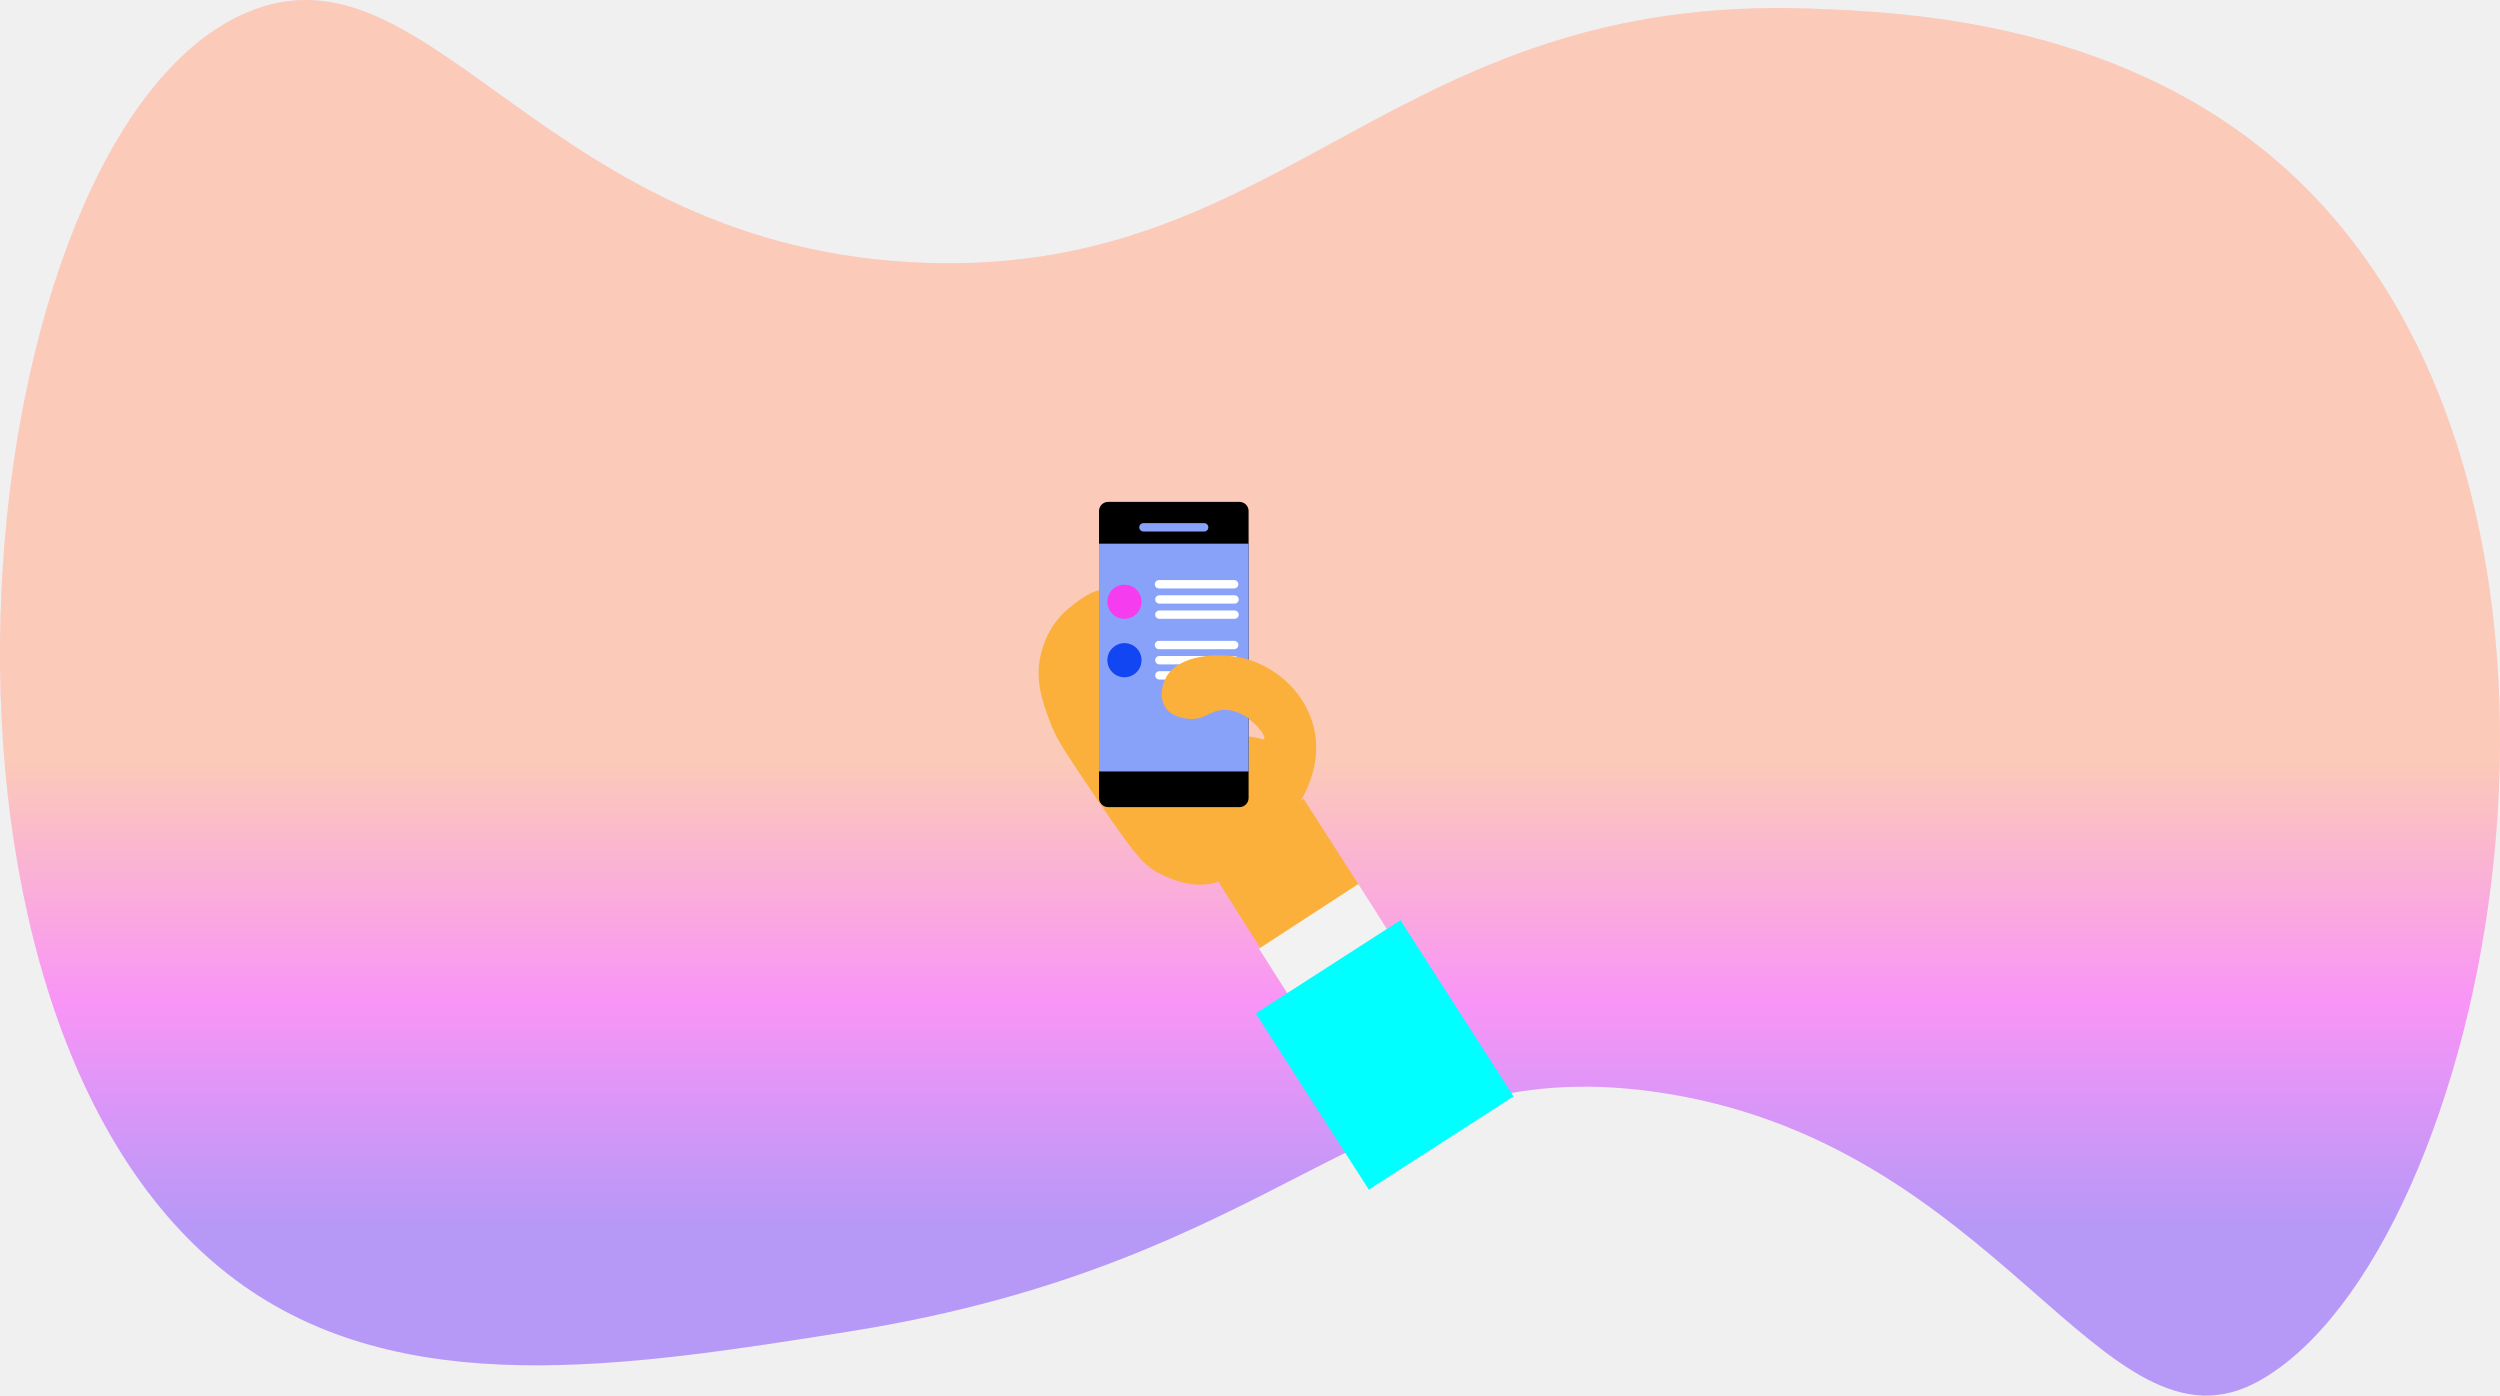
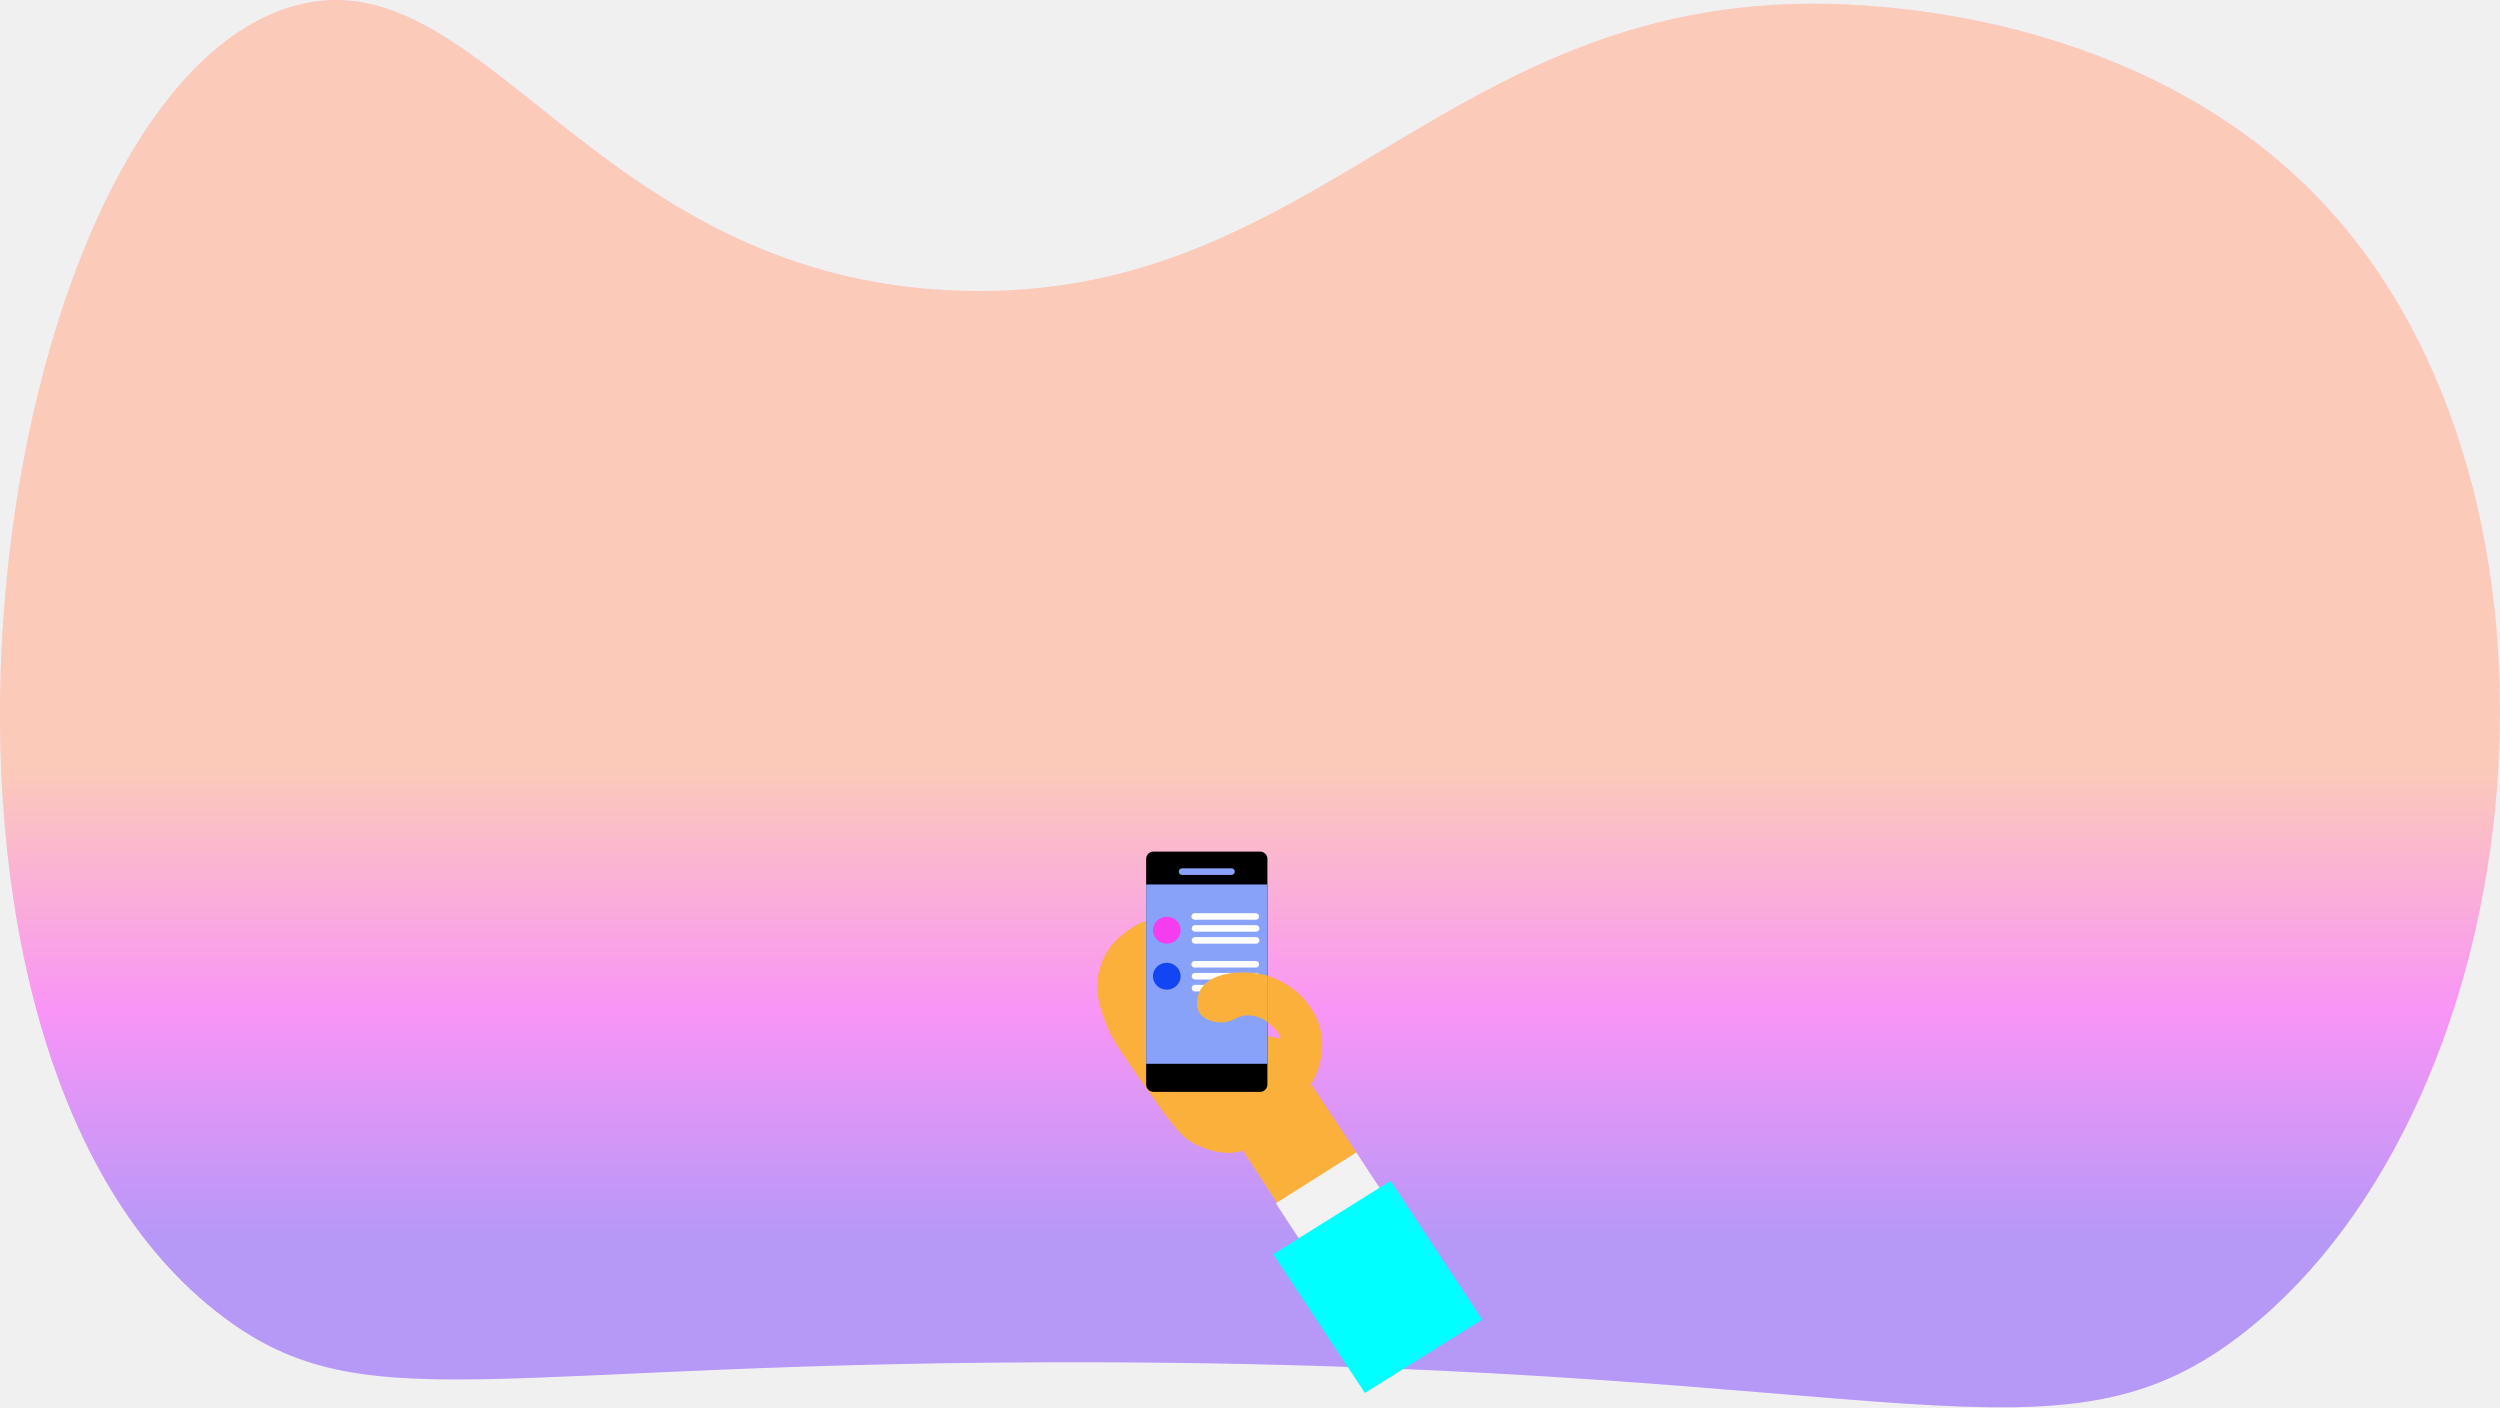
- <svg xmlns="http://www.w3.org/2000/svg" id="5d04c96f-58db-483a-ae3a-6475bf3a8819" data-name="Layer 1" viewBox="0 0 3292.561 1838">
+ <svg xmlns="http://www.w3.org/2000/svg" id="bedcc471-d904-47d1-a016-713d88c5c29e" data-name="Layer 1" viewBox="0 0 3323.995 1871.191">
  <defs>
-     <linearGradient id="01cf9472-7f90-42cb-b0d7-71567ef5ed26" x1="886.852" y1="2325" x2="886.852" y2="487" gradientUnits="userSpaceOnUse">
+     <linearGradient id="8e0100bc-ffda-43bb-9690-353a3b95bf52" x1="847.199" y1="2110.895" x2="847.199" y2="239.704" gradientUnits="userSpaceOnUse">
      <stop offset="0.12" stop-color="#1346f3" />
      <stop offset="0.283" stop-color="#f53cef" />
      <stop offset="0.454" stop-color="#fcee21" />
    </linearGradient>
  </defs>
-   <path d="M2270.038,727.233C2050.958,514.277,1747.49,502.917,1627,498.407,1073.313,477.68,938.924,849.268,460.192,833.202c-503.484-16.898-651.232-433.393-894.793-329.617C-804.861,661.344-920.757,1822.478-449,2172.871c217.319,161.411,510.964,114.846,806.544,67.975,586.341-92.979,682.582-366.706,1057.544-316.591,460.382,61.532,594.452,497.877,801.6,380.933C2517.474,2135.382,2720.89,1165.48,2270.038,727.233Z" transform="translate(759.4283 -487)" style="fill:#fbbbf9" />
-   <path d="M2270.038,727.233C2050.958,514.277,1747.49,502.917,1627,498.407,1073.313,477.68,938.924,849.268,460.192,833.202c-503.484-16.898-651.232-433.393-894.793-329.617C-804.861,661.344-920.757,1822.478-449,2172.871c217.319,161.411,510.964,114.846,806.544,67.975,586.341-92.979,682.582-366.706,1057.544-316.591,460.382,61.532,594.452,497.877,801.6,380.933C2517.474,2135.382,2720.89,1165.48,2270.038,727.233Z" transform="translate(759.4283 -487)" style="opacity:0.3;fill:url(#01cf9472-7f90-42cb-b0d7-71567ef5ed26)" />
-   <g id="aef92959-f396-4290-8444-8cfb7b6757cb" data-name="hand">
-     <polygon points="1790.445 1166.755 1716.604 1051.744 1604.766 1161.378 1662.147 1252.295 1790.445 1166.755" style="fill:#fbb03b" />
-     <polygon points="1936.04 1395.937 1805.216 1481.053 1658.101 1249.389 1788.925 1164.273 1936.04 1395.937" style="fill:#f2f2f2" />
-     <polygon points="1993.43 1444.034 1802.77 1566.737 1653.771 1334.663 1844.431 1211.96 1993.43 1444.034" style="fill:aqua" />
-     <path d="M971.214,1446.461c-10.606-46.108-47.877-79.078-87.207-91.005v77.449c14.318,10.157,23.46,23.921,21.59,27.045-1.683,2.81-11.433-4.396-29.528-2.8-15.584,1.374-26.786,8.345-31.383,11.278-4.57,2.915-22.022,14.047-29.238,34.673-6.854,19.59.939,32.165-4.063,35.32-8.874,5.597-48.465-24.5-72.385-67.419-51.247-91.95-1.77-191.08-35-206-19.145-8.596-49.772,17.931-58.008,25.064-24.286,21.035-31.341,46.682-33.748,55.415-9.604,34.85.973,64.664,10.486,90.375,8.078,21.834,16.52,34.885,40.17,70.28,71.73,107.355,82.967,120.346,105.216,131.488,12.132,6.075,42.533,20.917,74.669,11.409,16.88-4.995,32.575-20.936,63.275-52.614,28.219-29.118,42.328-43.676,50.214-59.075C962.751,1524.697,981.037,1489.163,971.214,1446.461Z" transform="translate(759.4283 -487)" style="fill:#fbb03b" />
-     <path d="M873,1148H700a12.035,12.035,0,0,0-12,12v378a12.035,12.035,0,0,0,12,12H873a12.035,12.035,0,0,0,12-12V1160A12.035,12.035,0,0,0,873,1148Zm11.008,260.633v0Z" transform="translate(759.4283 -487)" />
-     <rect x="1500.428" y="689" width="91" height="11" rx="5.5" ry="5.5" style="fill:#89a2f9" />
-     <path d="M884.973,1203H688.027a.027.027,0,0,0-.027.027v299.945a.027.027,0,0,0,.027.027H884.973a.027.027,0,0,0,.028-.027V1203.027A.027.027,0,0,0,884.973,1203Zm-.965,205.633v0Z" transform="translate(759.4283 -487)" style="fill:#89a2f9" />
-     <rect id="8dd2f06c-c2e0-4532-98ac-45f6beb07b47" data-name="phonetext1" x="1520.928" y="764" width="110" height="11" rx="5.5" ry="5.5" style="fill:#fff" />
-     <rect id="f7a48416-6748-4011-bbaf-d711686c43b2" data-name="phonetext2" x="1521.428" y="784" width="110" height="11" rx="5.5" ry="5.5" style="fill:#fff" />
-     <rect id="bd2e0d05-ee15-4cd8-aad4-111bc4e35fcb" data-name="phonetext3" x="1521.428" y="804" width="110" height="11" rx="5.5" ry="5.5" style="fill:#fff" />
-     <rect id="85a2fda1-5a80-491e-9557-71bbc1c55cbb" data-name="phonetext4" x="1520.928" y="844" width="110" height="11" rx="5.5" ry="5.5" style="fill:#fff" />
-     <rect x="1521.428" y="864" width="110" height="11" rx="5.5" ry="5.5" style="fill:#fff" />
-     <rect x="1521.428" y="884" width="110" height="11" rx="5.5" ry="5.5" style="fill:#fff" />
-     <circle cx="1480.928" cy="792.5" r="22.5" style="fill:#f53cef" />
-     <circle cx="1480.928" cy="869.5" r="22.5" style="fill:#1346f3" />
-     <path d="M879.516,1354.157c-33.869-8.317-85.159-5.256-102.549,23.765-6.133,10.234-9.991,28.004-1.628,40.68,8.662,13.127,26.484,14.697,30.759,15.074,21.63,1.906,27.491-11.223,46.375-11.731,12.154-.327,23.698,4.742,33.057,11.32v-77.449C883.529,1355.215,881.524,1354.65,879.516,1354.157Z" transform="translate(759.4283 -487)" style="fill:#fbb03b" />
+   <path d="M2270.038,505.562c-220.593-231.456-541.74-254.019-605.507-258.5C1114.748,208.434,953.802,642.868,460.192,626.233c-494.406-16.662-635.447-462.045-894.793-375.347C-831.74,383.647-1000.837,1609.858-528,1983c194.915,153.818,349.297,65.073,1181,68,1067.386,3.757,1268.44,157.069,1519-42C2556.89,1703.207,2642.574,896.442,2270.038,505.562Z" transform="translate(814.7981 -239.7039)" style="fill:#fbbbf9" />
+   <path d="M2270.038,505.562c-220.593-231.456-541.74-254.019-605.507-258.5C1114.748,208.434,953.802,642.868,460.192,626.233c-494.406-16.662-635.447-462.045-894.793-375.347C-831.74,383.647-1000.837,1609.858-528,1983c194.915,153.818,349.297,65.073,1181,68,1067.386,3.757,1268.44,157.069,1519-42C2556.89,1703.207,2642.574,896.442,2270.038,505.562Z" transform="translate(814.7981 -239.7039)" style="opacity:0.3;fill:url(#8e0100bc-ffda-43bb-9690-353a3b95bf52)" />
+   <g id="a6976e5e-6e97-430e-bfb7-a4d6597e0b1a" data-name="hand">
+     <polygon points="1804.658 1534.19 1744.221 1442.797 1652.683 1529.918 1699.648 1602.164 1804.658 1534.19" style="fill:#fbb03b" />
+     <polygon points="1923.827 1716.308 1816.749 1783.945 1696.336 1599.855 1803.414 1532.218 1923.827 1716.308" style="fill:#f2f2f2" />
+     <polygon points="1970.8 1754.528 1814.746 1852.033 1692.792 1667.617 1848.846 1570.112 1970.8 1754.528" style="fill:aqua" />
+     <path d="M940.913,1609.17c-8.681-36.639-39.187-62.839-71.378-72.317v61.544c11.719,8.071,19.202,19.009,17.671,21.491-1.377,2.233-9.357-3.494-24.168-2.225a57.598,57.598,0,0,0-25.687,8.962c-3.741,2.316-18.025,11.163-23.931,27.553-5.61,15.567.769,25.56-3.326,28.067-7.263,4.447-39.668-19.469-59.246-53.574-41.945-73.067-1.449-151.84-28.647-163.696-15.67-6.831-40.738,14.249-47.479,19.917-19.878,16.715-25.652,37.095-27.622,44.035-7.861,27.693.796,51.385,8.583,71.815,6.612,17.35,13.522,27.721,32.879,55.847,58.71,85.309,67.908,95.632,86.118,104.486,9.93,4.828,34.813,16.622,61.116,9.066,13.816-3.969,26.662-16.637,51.79-41.81,23.097-23.138,34.645-34.707,41.1-46.943C933.986,1671.34,948.953,1643.102,940.913,1609.17Z" transform="translate(814.7981 -239.7039)" style="fill:#fbb03b" />
+     <path d="M860.525,1372H718.927a9.71,9.71,0,0,0-9.822,9.536v300.375a9.71,9.71,0,0,0,9.822,9.536H860.525a9.71,9.71,0,0,0,9.822-9.536v-300.375A9.71,9.71,0,0,0,860.525,1372Zm9.01,207.11v0Z" transform="translate(814.7981 -239.7039)" />
+     <rect x="1567.283" y="1154.546" width="74.483" height="8.741" rx="4.371" ry="4.371" style="fill:#89a2f9" />
+     <path d="M870.325,1415.705H709.127a.022.022,0,0,0-.022.022V1654.076a.022.022,0,0,0,.022.022h161.198a.022.022,0,0,0,.023-.022V1415.727A.022.022,0,0,0,870.325,1415.705Zm-.79,163.405v0Z" transform="translate(814.7981 -239.7039)" style="fill:#89a2f9" />
+     <rect id="7f9c95d4-874b-4cc6-b533-56430d3dc572" data-name="phonetext1" x="1584.062" y="1214.144" width="90.034" height="8.741" rx="4.371" ry="4.371" style="fill:#fff" />
+     <rect id="25d7709a-7e98-4f85-bb0f-2c7a54300c48" data-name="phonetext2" x="1584.471" y="1230.037" width="90.034" height="8.741" rx="4.371" ry="4.371" style="fill:#fff" />
+     <rect id="ebce3014-ad5e-4c48-9042-056abe58f8aa" data-name="phonetext3" x="1584.471" y="1245.93" width="90.034" height="8.741" rx="4.371" ry="4.371" style="fill:#fff" />
+     <rect id="9fa5990c-f833-48d6-b5cb-2ed1e3c147e7" data-name="phonetext4" x="1584.062" y="1277.716" width="90.034" height="8.741" rx="4.371" ry="4.371" style="fill:#fff" />
+     <rect x="1584.471" y="1293.608" width="90.034" height="8.741" rx="4.371" ry="4.371" style="fill:#fff" />
+     <rect x="1584.471" y="1309.501" width="90.034" height="8.741" rx="4.371" ry="4.371" style="fill:#fff" />
+     <ellipse cx="1551.322" cy="1236.792" rx="18.416" ry="17.879" style="fill:#f53cef" />
+     <ellipse cx="1551.322" cy="1297.979" rx="18.416" ry="17.879" style="fill:#1346f3" />
+     <path d="M865.859,1535.821c-27.722-6.609-69.701-4.177-83.936,18.884-5.02,8.132-8.178,22.253-1.332,32.326,7.089,10.431,21.677,11.679,25.176,11.978,17.704,1.514,22.501-8.918,37.957-9.322,9.948-.26,19.397,3.768,27.057,8.996v-61.544C869.143,1536.662,867.502,1536.213,865.859,1535.821Z" transform="translate(814.7981 -239.7039)" style="fill:#fbb03b" />
  </g>
</svg>
